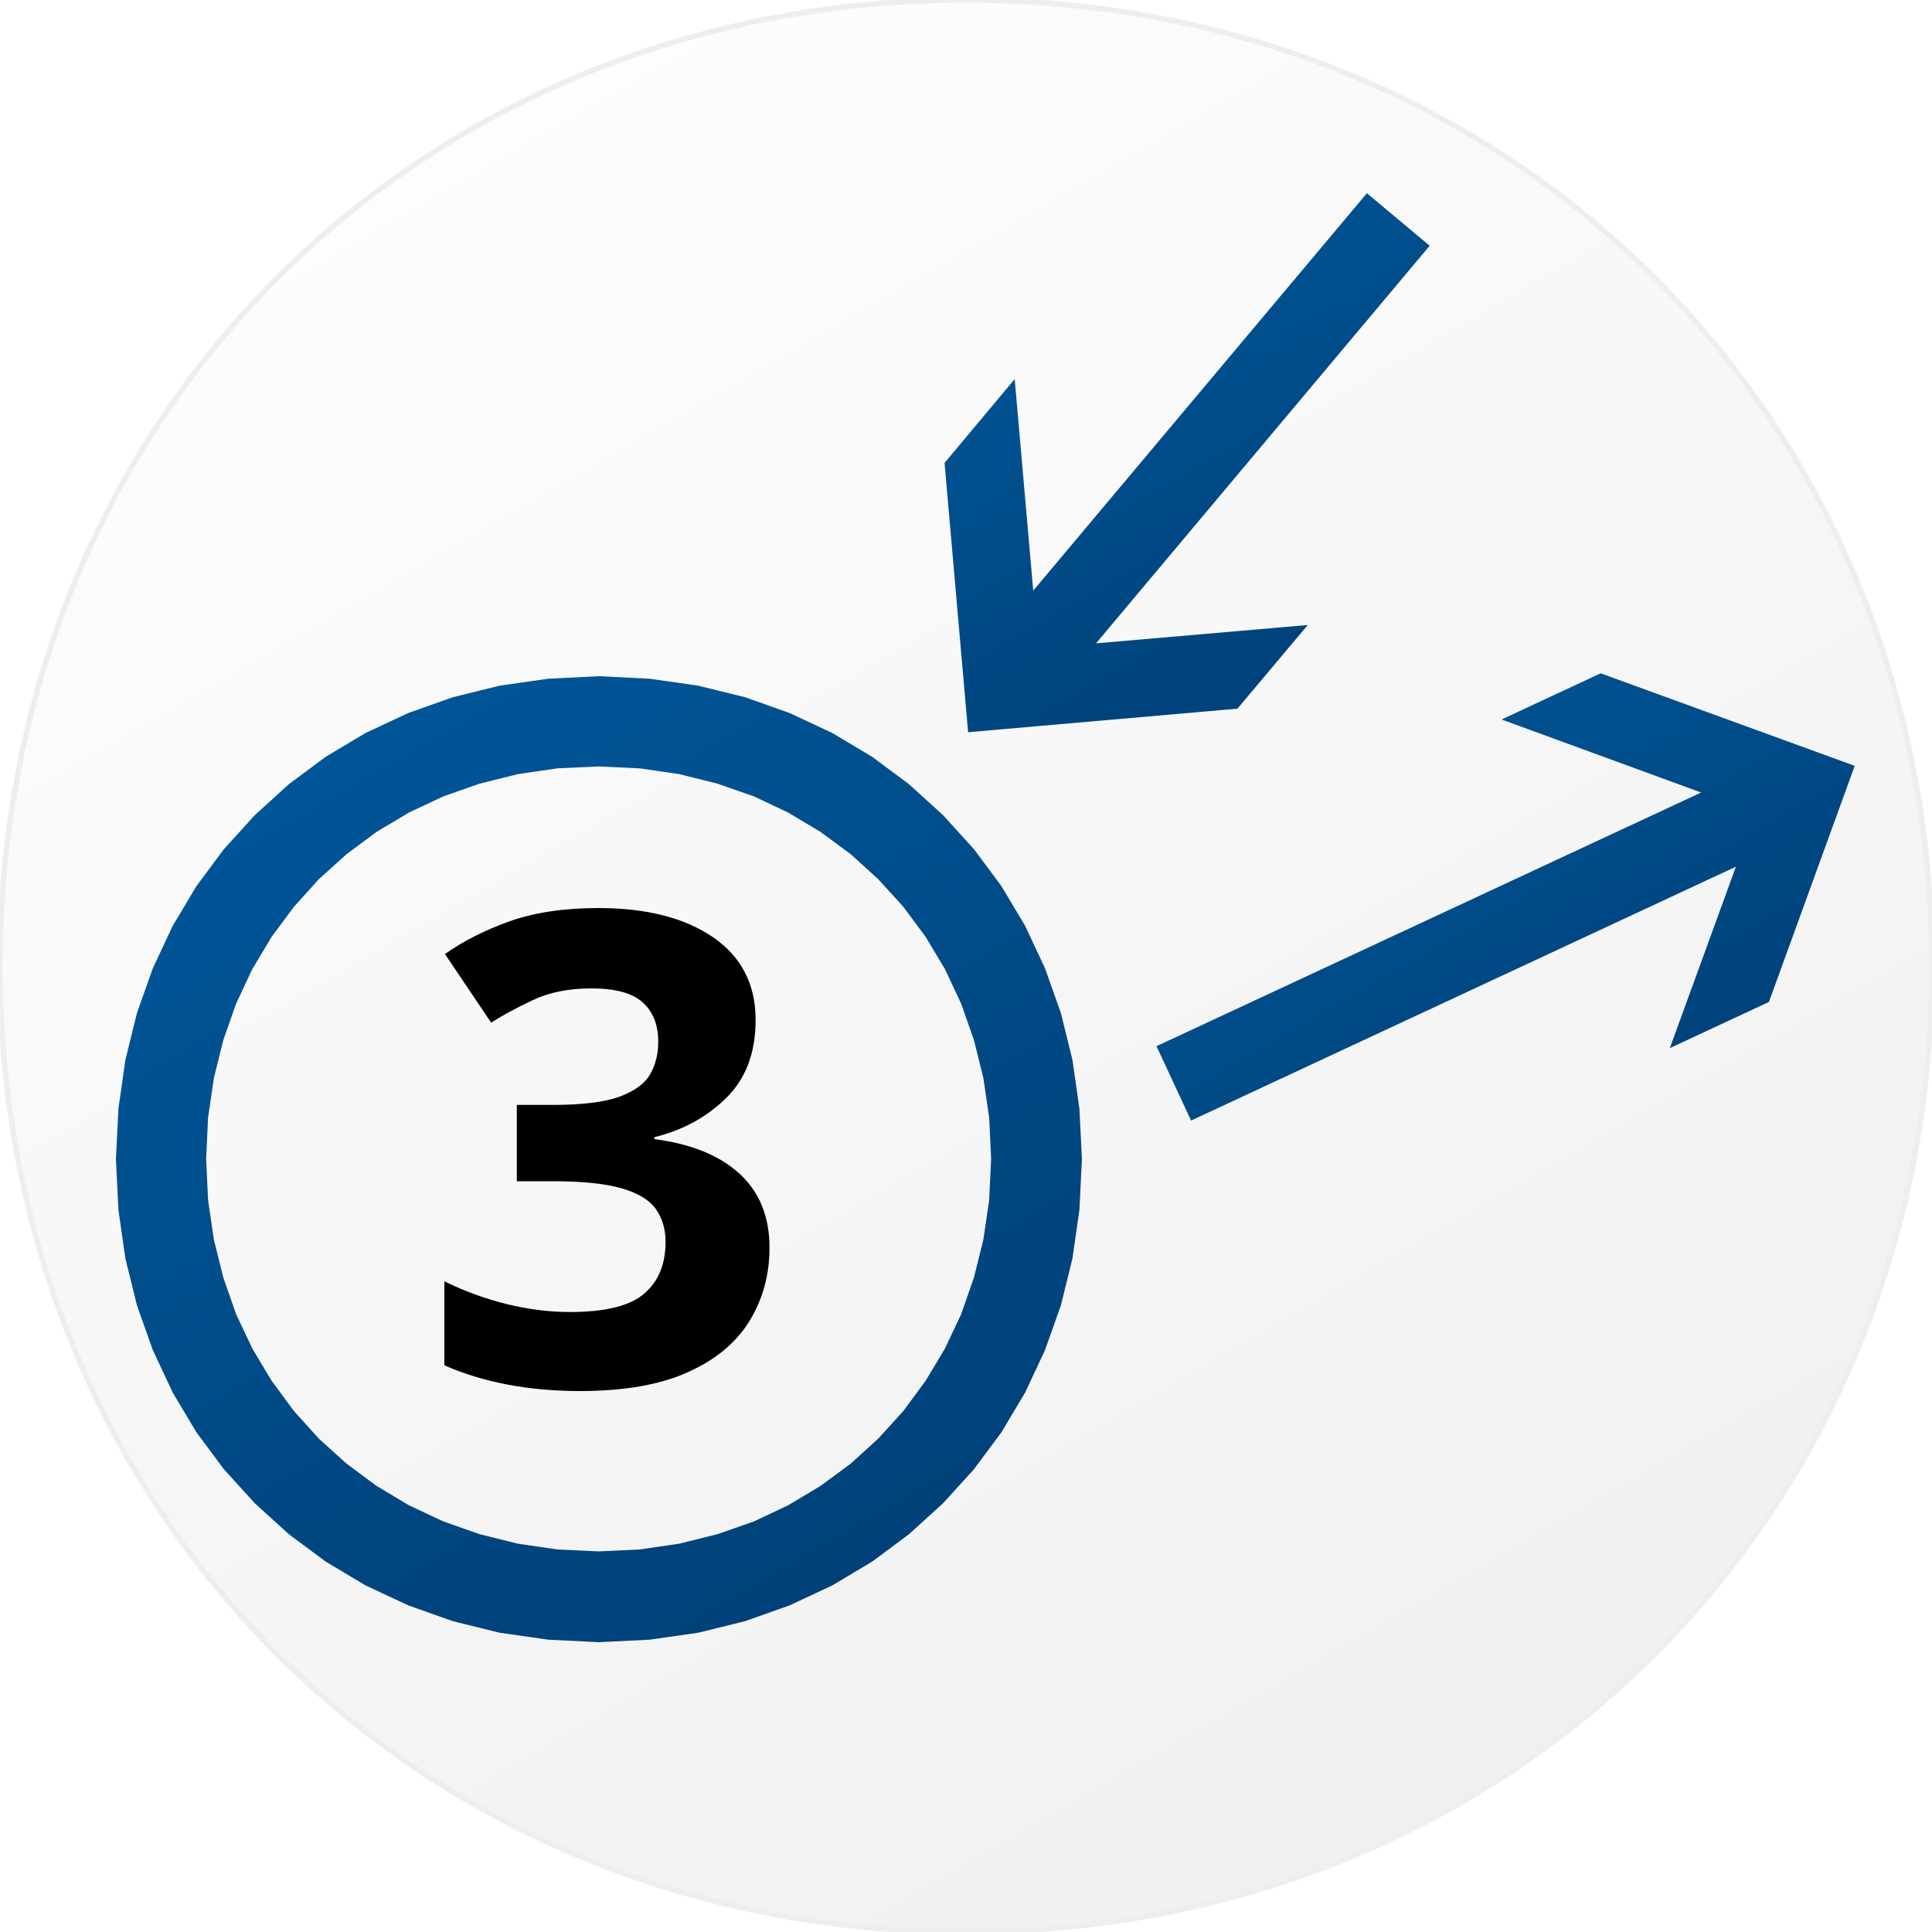
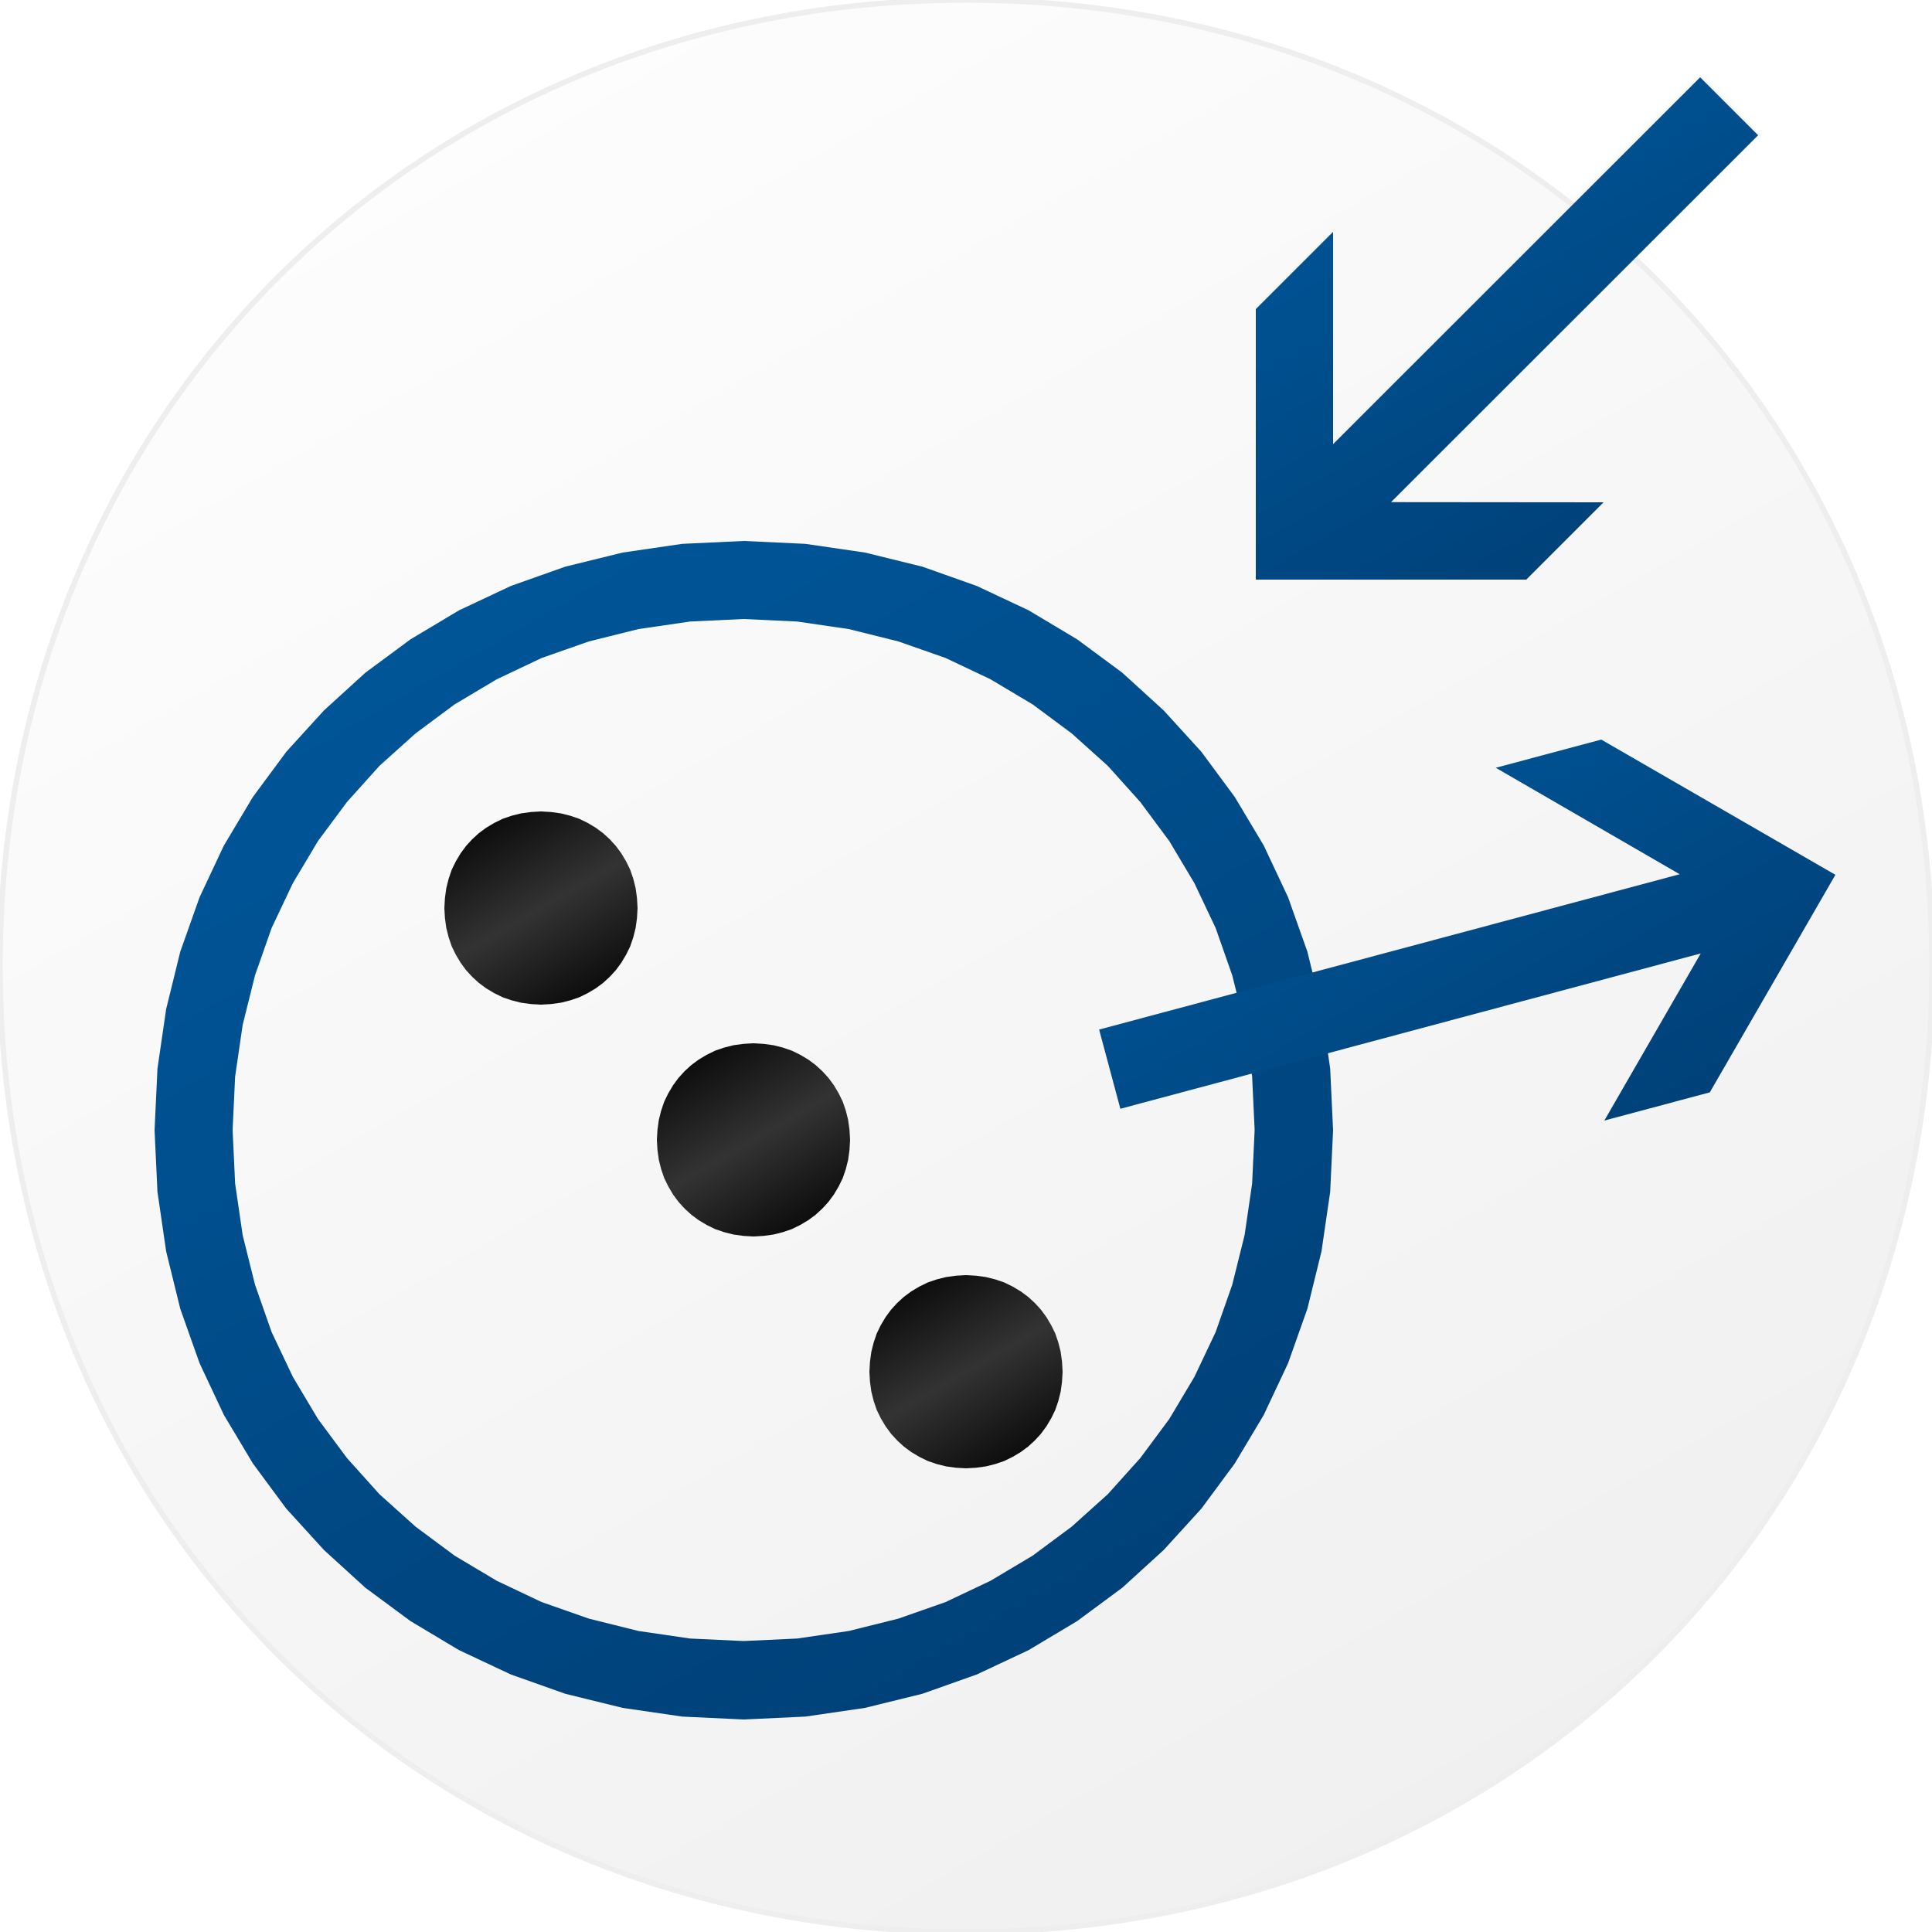
<svg xmlns="http://www.w3.org/2000/svg" xmlns:ns1="http://xml.openoffice.org/svg/export" version="1.2" width="100mm" height="100mm" viewBox="0 0 10000 10000" preserveAspectRatio="xMidYMid" fill-rule="evenodd" stroke-width="28.222" stroke-linejoin="round" xml:space="preserve">
  <defs class="ClipPathGroup">
    <clipPath id="presentation_clip_path" clipPathUnits="userSpaceOnUse">
      <rect x="0" y="0" width="10000" height="10000" />
    </clipPath>
    <clipPath id="presentation_clip_path_shrink" clipPathUnits="userSpaceOnUse">
      <rect x="10" y="10" width="9980" height="9980" />
    </clipPath>
  </defs>
  <defs class="TextShapeIndex">
-     <g ns1:slide="id1" ns1:id-list="id3 id4 id5 id6 id7" />
+     <g ns1:slide="id1" ns1:id-list="id3 id4 id5 id6 id7 id8 id9 id10 id11 id12 id13" />
  </defs>
  <defs class="EmbeddedBulletChars">
    <g id="bullet-char-template-57356" transform="scale(0.0004882812,-0.0004882812)">
      <path d="M 580,1141 L 1163,571 580,0 -4,571 580,1141 Z" />
    </g>
    <g id="bullet-char-template-57354" transform="scale(0.0004882812,-0.0004882812)">
      <path d="M 8,1128 L 1137,1128 1137,0 8,0 8,1128 Z" />
    </g>
    <g id="bullet-char-template-10146" transform="scale(0.0004882812,-0.0004882812)">
      <path d="M 174,0 L 602,739 174,1481 1456,739 174,0 Z M 1358,739 L 309,1346 659,739 1358,739 Z" />
    </g>
    <g id="bullet-char-template-10132" transform="scale(0.0004882812,-0.0004882812)">
      <path d="M 2015,739 L 1276,0 717,0 1260,543 174,543 174,936 1260,936 717,1481 1274,1481 2015,739 Z" />
    </g>
    <g id="bullet-char-template-10007" transform="scale(0.0004882812,-0.0004882812)">
      <path d="M 0,-2 C -7,14 -16,27 -25,37 L 356,567 C 262,823 215,952 215,954 215,979 228,992 255,992 264,992 276,990 289,987 310,991 331,999 354,1012 L 381,999 492,748 772,1049 836,1024 860,1049 C 881,1039 901,1025 922,1006 886,937 835,863 770,784 769,783 710,716 594,584 L 774,223 C 774,196 753,168 711,139 L 727,119 C 717,90 699,76 672,76 641,76 570,178 457,381 L 164,-76 C 142,-110 111,-127 72,-127 30,-127 9,-110 8,-76 1,-67 -2,-52 -2,-32 -2,-23 -1,-13 0,-2 Z" />
    </g>
    <g id="bullet-char-template-10004" transform="scale(0.0004882812,-0.0004882812)">
      <path d="M 285,-33 C 182,-33 111,30 74,156 52,228 41,333 41,471 41,549 55,616 82,672 116,743 169,778 240,778 293,778 328,747 346,684 L 369,508 C 377,444 397,411 428,410 L 1163,1116 C 1174,1127 1196,1133 1229,1133 1271,1133 1292,1118 1292,1087 L 1292,965 C 1292,929 1282,901 1262,881 L 442,47 C 390,-6 338,-33 285,-33 Z" />
    </g>
    <g id="bullet-char-template-9679" transform="scale(0.0004882812,-0.0004882812)">
      <path d="M 813,0 C 632,0 489,54 383,161 276,268 223,411 223,592 223,773 276,916 383,1023 489,1130 632,1184 813,1184 992,1184 1136,1130 1245,1023 1353,916 1407,772 1407,592 1407,412 1353,268 1245,161 1136,54 992,0 813,0 Z" />
    </g>
    <g id="bullet-char-template-8226" transform="scale(0.0004882812,-0.0004882812)">
      <path d="M 346,457 C 273,457 209,483 155,535 101,586 74,649 74,723 74,796 101,859 155,911 209,963 273,989 346,989 419,989 480,963 531,910 582,859 608,796 608,723 608,648 583,586 532,535 482,483 420,457 346,457 Z" />
    </g>
    <g id="bullet-char-template-8211" transform="scale(0.0004882812,-0.0004882812)">
      <path d="M -4,459 L 1135,459 1135,606 -4,606 -4,459 Z" />
    </g>
    <g id="bullet-char-template-61548" transform="scale(0.0004882812,-0.0004882812)">
      <path d="M 173,740 C 173,903 231,1043 346,1159 462,1274 601,1332 765,1332 928,1332 1067,1274 1183,1159 1299,1043 1357,903 1357,740 1357,577 1299,437 1183,322 1067,206 928,148 765,148 601,148 462,206 346,322 231,437 173,577 173,740 Z" />
    </g>
  </defs>
  <defs class="TextEmbeddedBitmaps" />
  <g>
    <g id="id2" class="Master_Slide">
      <g id="bg-id2" class="Background" />
      <g id="bo-id2" class="BackgroundObjects" />
    </g>
  </g>
  <g class="SlideGroup">
    <g>
      <g id="container-id1">
        <g id="id1" class="Slide" clip-path="url(#presentation_clip_path)">
          <g class="Page">
            <g class="com.sun.star.drawing.CustomShape">
              <g id="id3">
                <rect class="BoundingBox" stroke="none" fill="none" x="-1" y="-1" width="10004" height="10004" />
                <g>
                  <defs>
                    <linearGradient id="gradient1" x1="1585" y1="-915" x2="8415" y2="10915" gradientUnits="userSpaceOnUse">
                      <stop offset="0" style="stop-color:rgb(255,255,255)" />
                      <stop offset="1" style="stop-color:rgb(238,238,238)" />
                    </linearGradient>
                  </defs>
                  <path style="fill:url(#gradient1)" d="M 5000,0 L 5523,25 6029,99 6514,218 6977,383 7416,589 7828,835 8211,1118 8563,1437 8882,1789 9165,2172 9411,2584 9617,3023 9782,3486 9901,3971 9975,4477 10000,5000 9975,5523 9901,6029 9782,6514 9617,6977 9411,7416 9165,7828 8882,8211 8563,8563 8211,8882 7828,9165 7416,9411 6977,9617 6514,9782 6029,9901 5523,9975 5000,10000 4477,9975 3971,9901 3486,9782 3023,9617 2584,9411 2172,9165 1789,8882 1437,8563 1118,8211 835,7828 589,7416 383,6977 218,6514 99,6029 25,5523 0,5000 25,4477 99,3971 218,3486 383,3023 589,2584 835,2172 1118,1789 1437,1437 1789,1118 2172,835 2584,589 3023,383 3486,218 3971,99 4477,25 5000,0 Z" />
                </g>
                <path fill="none" stroke="rgb(238,238,238)" d="M 5000,0 C 7835,0 10000,2165 10000,5000 10000,7835 7835,10000 5000,10000 2165,10000 0,7835 0,5000 0,2165 2165,0 5000,0 Z" />
                <path fill="none" stroke="rgb(238,238,238)" d="M 0,0 L 0,0 Z" />
                <path fill="none" stroke="rgb(238,238,238)" d="M 10001,10001 L 10001,10001 Z" />
              </g>
            </g>
            <g class="com.sun.star.drawing.CustomShape">
              <g id="id4">
-                 <rect class="BoundingBox" stroke="none" fill="none" x="600" y="3499" width="5002" height="5003" />
+                 <rect class="BoundingBox" stroke="none" fill="none" x="800" y="2799" width="6102" height="6103" />
                <g>
                  <defs>
-                     <linearGradient id="gradient2" x1="1392" y1="3043" x2="4808" y2="8957" gradientUnits="userSpaceOnUse">
+                     <linearGradient id="gradient2" x1="1766" y1="2241" x2="5934" y2="9459" gradientUnits="userSpaceOnUse">
                      <stop offset="0" style="stop-color:rgb(0,89,157)" />
                      <stop offset="1" style="stop-color:rgb(0,61,115)" />
                    </linearGradient>
                  </defs>
-                   <path style="fill:url(#gradient2)" d="M 3100,3500 L 3362,3513 3614,3549 3857,3609 4088,3691 4308,3794 4514,3917 4705,4059 4881,4219 5041,4395 5183,4586 5306,4792 5409,5012 5491,5243 5551,5486 5587,5738 5600,6000 5587,6262 5551,6514 5491,6757 5409,6988 5306,7208 5183,7414 5041,7605 4881,7781 4705,7941 4514,8083 4308,8206 4088,8309 3857,8391 3614,8451 3362,8487 3100,8500 2838,8487 2586,8451 2343,8391 2112,8309 1892,8206 1686,8083 1495,7941 1319,7781 1159,7605 1017,7414 894,7208 791,6988 709,6757 649,6514 613,6262 600,6000 613,5738 649,5486 709,5243 791,5012 894,4792 1017,4586 1159,4395 1319,4219 1495,4059 1686,3917 1892,3794 2112,3691 2343,3609 2586,3549 2838,3513 3100,3500 Z M 3098,3967 L 3311,3977 3516,4007 3713,4056 3902,4122 4080,4206 4247,4306 4403,4421 4546,4551 4676,4694 4791,4849 4891,5016 4975,5195 5041,5383 5090,5580 5120,5785 5130,5998 5120,6211 5090,6416 5041,6613 4975,6802 4891,6980 4791,7147 4676,7303 4546,7446 4403,7576 4247,7691 4080,7791 3902,7875 3713,7941 3516,7990 3311,8020 3098,8030 2885,8020 2680,7990 2483,7941 2295,7875 2116,7791 1949,7691 1794,7576 1650,7446 1521,7303 1406,7147 1306,6980 1222,6802 1156,6613 1107,6416 1077,6211 1067,5998 1077,5785 1107,5580 1156,5383 1222,5195 1306,5016 1406,4849 1521,4694 1650,4551 1794,4421 1949,4306 2116,4206 2295,4122 2483,4056 2680,4007 2885,3977 3098,3967 Z" />
+                   <path style="fill:url(#gradient2)" d="M 3850,2800 L 4169,2815 4477,2860 4774,2933 5056,3033 5324,3159 5575,3309 5809,3482 6023,3677 6218,3891 6391,4125 6541,4376 6667,4644 6767,4926 6840,5223 6885,5531 6900,5850 6885,6169 6840,6477 6767,6774 6667,7056 6541,7324 6391,7575 6218,7809 6023,8023 5809,8218 5575,8391 5324,8541 5056,8667 4774,8767 4477,8840 4169,8885 3850,8900 3531,8885 3223,8840 2926,8767 2644,8667 2376,8541 2125,8391 1891,8218 1677,8023 1482,7809 1309,7575 1159,7324 1033,7056 933,6774 860,6477 815,6169 800,5850 815,5531 860,5223 933,4926 1033,4644 1159,4376 1309,4125 1482,3891 1677,3677 1891,3482 2125,3309 2376,3159 2644,3033 2926,2933 3223,2860 3531,2815 3850,2800 Z M 3849,3204 L 4126,3217 4393,3256 4650,3320 4895,3406 5127,3516 5345,3646 5547,3796 5734,3964 5902,4151 6052,4353 6182,4571 6292,4803 6378,5048 6442,5305 6481,5572 6494,5849 6481,6126 6442,6393 6378,6650 6292,6895 6182,7127 6052,7345 5902,7547 5734,7734 5547,7902 5345,8052 5127,8182 4895,8292 4650,8378 4393,8442 4126,8481 3849,8494 3572,8481 3305,8442 3048,8378 2803,8292 2571,8182 2353,8052 2151,7902 1964,7734 1796,7547 1646,7345 1516,7127 1406,6895 1320,6650 1256,6393 1217,6126 1204,5849 1217,5572 1256,5305 1320,5048 1406,4803 1516,4571 1646,4353 1796,4151 1964,3964 2151,3796 2353,3646 2571,3516 2803,3406 3048,3320 3305,3256 3572,3217 3849,3204 Z" />
                </g>
              </g>
            </g>
            <g class="com.sun.star.drawing.PolyPolygonShape">
              <g id="id5">
-                 <rect class="BoundingBox" stroke="none" fill="none" x="4888" y="999" width="2514" height="3597" />
+                 <rect class="BoundingBox" stroke="none" fill="none" x="6500" y="399" width="2602" height="3602" />
                <g>
                  <defs>
-                     <linearGradient id="gradient3" x1="5226" y1="805" x2="7062" y2="3985" gradientUnits="userSpaceOnUse">
+                     <linearGradient id="gradient3" x1="6912" y1="162" x2="8688" y2="3238" gradientUnits="userSpaceOnUse">
                      <stop offset="0" style="stop-color:rgb(0,89,157)" />
                      <stop offset="1" style="stop-color:rgb(0,61,115)" />
                    </linearGradient>
                  </defs>
-                   <path style="fill:url(#gradient3)" d="M 7075,1000 L 5348,3057 5252,1962 4889,2396 5011,3790 6405,3668 6769,3235 5673,3330 7400,1272 7075,1000 Z" />
+                   <path style="fill:url(#gradient3)" d="M 8800,400 L 6900,2299 6900,1200 6500,1600 6500,3000 7900,3000 8300,2600 7200,2599 9100,700 8800,400 Z" />
                </g>
              </g>
            </g>
            <g class="com.sun.star.drawing.PolyPolygonShape">
              <g id="id6">
-                 <rect class="BoundingBox" stroke="none" fill="none" x="5985" y="2271" width="3617" height="3530" />
+                 <rect class="BoundingBox" stroke="none" fill="none" x="5688" y="2561" width="3814" height="3240" />
                <g>
                  <defs>
-                     <linearGradient id="gradient4" x1="6840" y1="2991" x2="8747" y2="6294" gradientUnits="userSpaceOnUse">
+                     <linearGradient id="gradient4" x1="6690" y1="3249" x2="8498" y2="6379" gradientUnits="userSpaceOnUse">
                      <stop offset="0" style="stop-color:rgb(0,89,157)" />
                      <stop offset="1" style="stop-color:rgb(0,61,115)" />
                    </linearGradient>
                  </defs>
-                   <path style="fill:url(#gradient4)" d="M 6165,5800 L 8985,4486 8643,5425 9156,5186 9600,3964 8285,3485 7772,3724 8805,4102 5986,5415 6165,5800 Z" />
+                   <path style="fill:url(#gradient4)" d="M 5799,5739 L 8803,4935 8304,5800 8850,5654 9500,4528 8288,3828 7742,3974 8694,4525 5689,5329 5799,5739 Z" />
                </g>
              </g>
            </g>
            <g class="com.sun.star.drawing.ClosedBezierShape">
              <g id="id7">
-                 <rect class="BoundingBox" stroke="none" fill="none" x="2300" y="4700" width="1685" height="2502" />
-                 <path fill="rgb(0,0,0)" stroke="none" d="M 3911,5279 C 3911,5448 3861,5582 3760,5682 3659,5782 3534,5850 3387,5886 L 3387,5896 C 3580,5921 3727,5982 3830,6077 3932,6172 3983,6299 3983,6458 3983,6599 3948,6725 3879,6838 3810,6950 3703,7039 3559,7103 3415,7168 3229,7200 3002,7200 2738,7200 2504,7156 2300,7067 L 2300,6632 C 2405,6684 2514,6723 2627,6751 2741,6778 2847,6791 2947,6791 3131,6791 3260,6760 3334,6696 3408,6633 3445,6543 3445,6427 3445,6362 3428,6305 3394,6257 3360,6210 3300,6174 3215,6150 3130,6126 3011,6114 2859,6114 L 2675,6114 2675,5719 2862,5719 C 3012,5719 3126,5705 3205,5677 3283,5648 3336,5610 3365,5561 3393,5512 3407,5456 3407,5392 3407,5305 3381,5238 3327,5189 3274,5140 3185,5116 3060,5116 2944,5116 2843,5136 2757,5177 2670,5218 2599,5257 2542,5293 L 2303,4938 C 2399,4870 2511,4814 2639,4768 2767,4723 2920,4700 3097,4700 3347,4700 3545,4751 3692,4852 3838,4953 3911,5095 3911,5279 Z" />
+                 <rect class="BoundingBox" stroke="none" fill="none" x="-3100" y="3500" width="2384" height="3541" />
+                 <path fill="rgb(0,0,0)" stroke="none" d="M -819,4320 C -819,4559 -890,4749 -1033,4890 -1176,5032 -1353,5128 -1561,5179 L -1561,5193 C -1288,5229 -1079,5315 -934,5450 -789,5584 -717,5764 -717,5989 -717,6189 -767,6367 -864,6527 -962,6686 -1113,6812 -1317,6902 -1521,6995 -1785,7040 -2106,7040 -2480,7040 -2811,6978 -3100,6851 L -3100,6236 C -2951,6309 -2797,6364 -2637,6404 -2476,6442 -2325,6461 -2184,6461 -1923,6461 -1741,6417 -1636,6326 -1531,6237 -1479,6110 -1479,5945 -1479,5853 -1503,5773 -1551,5705 -1599,5638 -1684,5587 -1804,5553 -1925,5519 -2093,5502 -2308,5502 L -2569,5502 -2569,4943 -2304,4943 C -2092,4943 -1930,4923 -1819,4883 -1708,4842 -1633,4788 -1592,4719 -1552,4650 -1533,4570 -1533,4480 -1533,4357 -1569,4262 -1646,4192 -1721,4123 -1847,4089 -2024,4089 -2188,4089 -2331,4117 -2453,4175 -2576,4233 -2677,4289 -2757,4340 L -3096,3837 C -2960,3741 -2801,3661 -2620,3596 -2439,3533 -2222,3500 -1972,3500 -1618,3500 -1337,3572 -1129,3715 -922,3858 -819,4059 -819,4320 Z" />
+               </g>
+             </g>
+             <g class="com.sun.star.drawing.ClosedBezierShape">
+               <g id="id8">
+                 <rect class="BoundingBox" stroke="none" fill="none" x="-2780" y="-673" width="2482" height="3874" />
+                 <path fill="rgb(0,0,0)" stroke="none" d="M -416,259 C -416,512 -487,713 -630,862 -772,1011 -961,1110 -1197,1159 L -1197,1180 C -898,1216 -674,1311 -524,1466 -375,1621 -300,1824 -300,2074 -300,2296 -351,2491 -453,2661 -555,2830 -712,2962 -925,3057 -1138,3152 -1411,3200 -1746,3200 -1943,3200 -2125,3185 -2294,3155 -2463,3125 -2625,3071 -2780,2994 L -2780,2560 C -2621,2642 -2451,2703 -2268,2746 -2085,2788 -1909,2809 -1740,2809 -1403,2809 -1159,2743 -1010,2611 -860,2478 -785,2296 -785,2063 -785,1827 -878,1657 -1062,1553 -1247,1449 -1506,1397 -1841,1397 L -2205,1397 -2205,1001 -1835,1001 C -1526,1001 -1291,936 -1131,806 -971,677 -891,505 -891,291 -891,109 -952,-32 -1076,-132 -1199,-232 -1366,-281 -1577,-281 -1781,-281 -1955,-252 -2099,-192 -2243,-133 -2386,-57 -2526,34 L -2759,-281 C -2625,-387 -2459,-479 -2260,-556 -2061,-634 -1835,-672 -1582,-672 -1188,-672 -895,-585 -704,-409 -512,-234 -416,-11 -416,259 Z" />
+               </g>
+             </g>
+             <g class="com.sun.star.drawing.PolyPolygonShape">
+               <g id="id9">
+                 <rect class="BoundingBox" stroke="none" fill="none" x="-1" y="-1" width="3" height="3" />
+                 <path fill="rgb(255,255,255)" stroke="none" d="M 0,0 L 0,0 Z" />
+                 <path fill="none" stroke="rgb(238,238,238)" d="M 0,0 L 0,0 Z" />
+               </g>
+             </g>
+             <g class="com.sun.star.drawing.PolyPolygonShape">
+               <g id="id10">
+                 <rect class="BoundingBox" stroke="none" fill="none" x="10000" y="10000" width="3" height="3" />
+                 <path fill="rgb(255,255,255)" stroke="none" d="M 10001,10001 L 10001,10001 Z" />
+                 <path fill="none" stroke="rgb(238,238,238)" d="M 10001,10001 L 10001,10001 Z" />
+               </g>
+             </g>
+             <g class="com.sun.star.drawing.CustomShape">
+               <g id="id11">
+                 <rect class="BoundingBox" stroke="none" fill="none" x="2300" y="4200" width="1002" height="1002" />
+                 <g>
+                   <defs>
+                     <linearGradient id="gradient5" x1="2458" y1="4109" x2="3142" y2="5291" gradientUnits="userSpaceOnUse">
+                       <stop offset="0" style="stop-color:rgb(0,0,0)" />
+                       <stop offset="0.5" style="stop-color:rgb(51,51,51)" />
+                       <stop offset="1" style="stop-color:rgb(0,0,0)" />
+                     </linearGradient>
+                   </defs>
+                   <path style="fill:url(#gradient5)" d="M 2800,4200 L 2852,4203 2903,4210 2951,4222 2998,4238 3041,4259 3083,4284 3121,4312 3156,4344 3188,4379 3216,4417 3241,4459 3262,4502 3278,4549 3290,4597 3297,4648 3300,4700 3297,4752 3290,4803 3278,4851 3262,4898 3241,4941 3216,4983 3188,5021 3156,5056 3121,5088 3083,5116 3041,5141 2998,5162 2951,5178 2903,5190 2852,5197 2800,5200 2748,5197 2697,5190 2649,5178 2602,5162 2559,5141 2517,5116 2479,5088 2444,5056 2412,5021 2384,4983 2359,4941 2338,4898 2322,4851 2310,4803 2303,4752 2300,4700 2303,4648 2310,4597 2322,4549 2338,4502 2359,4459 2384,4417 2412,4379 2444,4344 2479,4312 2517,4284 2559,4259 2602,4238 2649,4222 2697,4210 2748,4203 2800,4200 Z" />
+                 </g>
+               </g>
+             </g>
+             <g class="com.sun.star.drawing.CustomShape">
+               <g id="id12">
+                 <rect class="BoundingBox" stroke="none" fill="none" x="3400" y="5400" width="1002" height="1002" />
+                 <g>
+                   <defs>
+                     <linearGradient id="gradient6" x1="3558" y1="5309" x2="4242" y2="6491" gradientUnits="userSpaceOnUse">
+                       <stop offset="0" style="stop-color:rgb(0,0,0)" />
+                       <stop offset="0.5" style="stop-color:rgb(51,51,51)" />
+                       <stop offset="1" style="stop-color:rgb(0,0,0)" />
+                     </linearGradient>
+                   </defs>
+                   <path style="fill:url(#gradient6)" d="M 3900,5400 L 3952,5403 4003,5410 4051,5422 4098,5438 4141,5459 4183,5484 4221,5512 4256,5544 4288,5579 4316,5617 4341,5659 4362,5702 4378,5749 4390,5797 4397,5848 4400,5900 4397,5952 4390,6003 4378,6051 4362,6098 4341,6141 4316,6183 4288,6221 4256,6256 4221,6288 4183,6316 4141,6341 4098,6362 4051,6378 4003,6390 3952,6397 3900,6400 3848,6397 3797,6390 3749,6378 3702,6362 3659,6341 3617,6316 3579,6288 3544,6256 3512,6221 3484,6183 3459,6141 3438,6098 3422,6051 3410,6003 3403,5952 3400,5900 3403,5848 3410,5797 3422,5749 3438,5702 3459,5659 3484,5617 3512,5579 3544,5544 3579,5512 3617,5484 3659,5459 3702,5438 3749,5422 3797,5410 3848,5403 3900,5400 Z" />
+                 </g>
+               </g>
+             </g>
+             <g class="com.sun.star.drawing.CustomShape">
+               <g id="id13">
+                 <rect class="BoundingBox" stroke="none" fill="none" x="4500" y="6600" width="1002" height="1002" />
+                 <g>
+                   <defs>
+                     <linearGradient id="gradient7" x1="4658" y1="6509" x2="5342" y2="7691" gradientUnits="userSpaceOnUse">
+                       <stop offset="0" style="stop-color:rgb(0,0,0)" />
+                       <stop offset="0.5" style="stop-color:rgb(51,51,51)" />
+                       <stop offset="1" style="stop-color:rgb(0,0,0)" />
+                     </linearGradient>
+                   </defs>
+                   <path style="fill:url(#gradient7)" d="M 5000,6600 L 5052,6603 5103,6610 5151,6622 5198,6638 5241,6659 5283,6684 5321,6712 5356,6744 5388,6779 5416,6817 5441,6859 5462,6902 5478,6949 5490,6997 5497,7048 5500,7100 5497,7152 5490,7203 5478,7251 5462,7298 5441,7341 5416,7383 5388,7421 5356,7456 5321,7488 5283,7516 5241,7541 5198,7562 5151,7578 5103,7590 5052,7597 5000,7600 4948,7597 4897,7590 4849,7578 4802,7562 4759,7541 4717,7516 4679,7488 4644,7456 4612,7421 4584,7383 4559,7341 4538,7298 4522,7251 4510,7203 4503,7152 4500,7100 4503,7048 4510,6997 4522,6949 4538,6902 4559,6859 4584,6817 4612,6779 4644,6744 4679,6712 4717,6684 4759,6659 4802,6638 4849,6622 4897,6610 4948,6603 5000,6600 Z" />
+                 </g>
              </g>
            </g>
          </g>
        </g>
      </g>
    </g>
  </g>
</svg>
